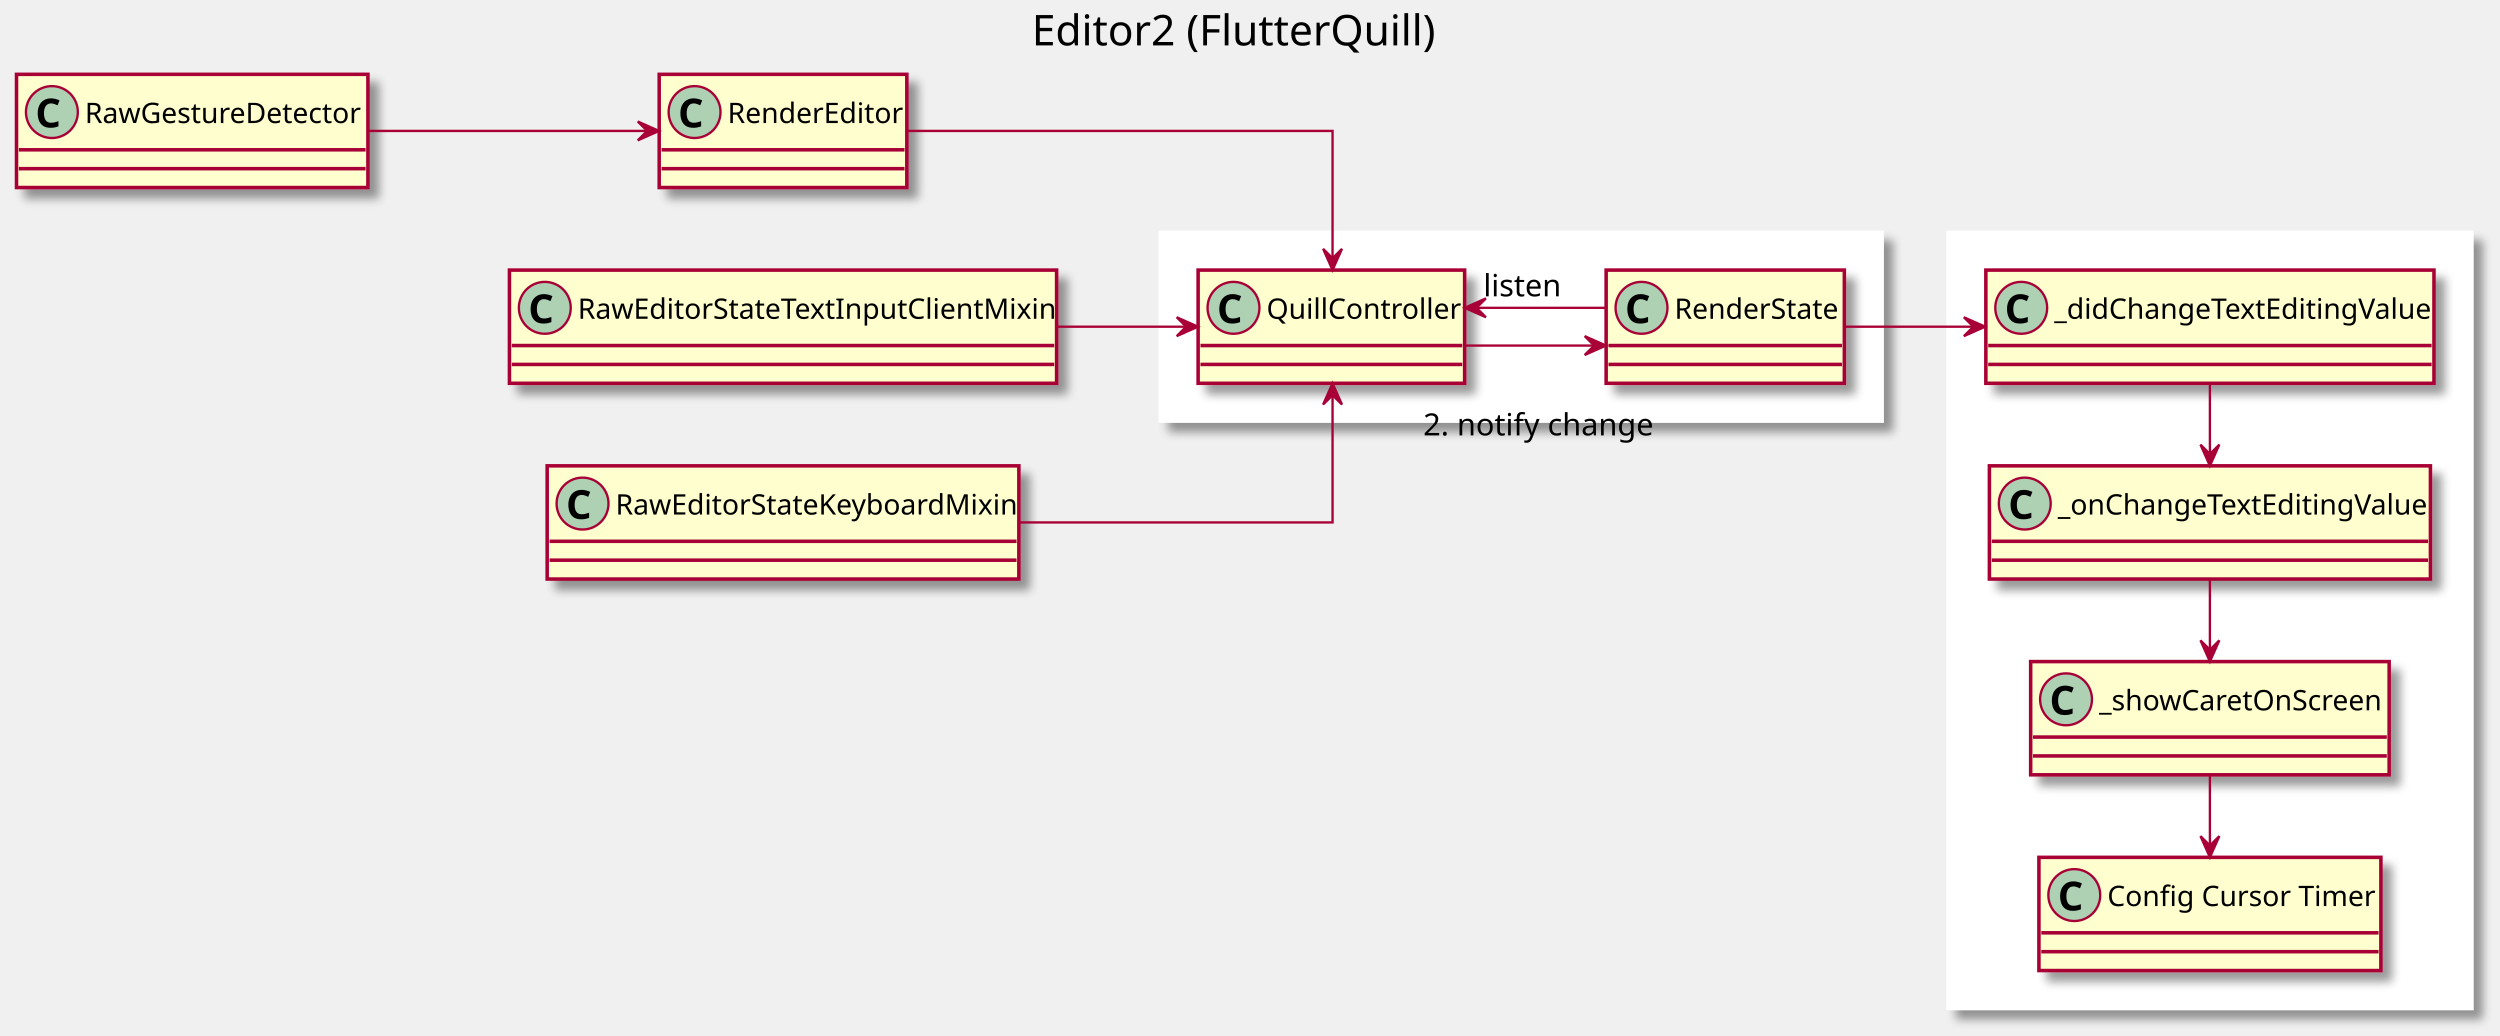
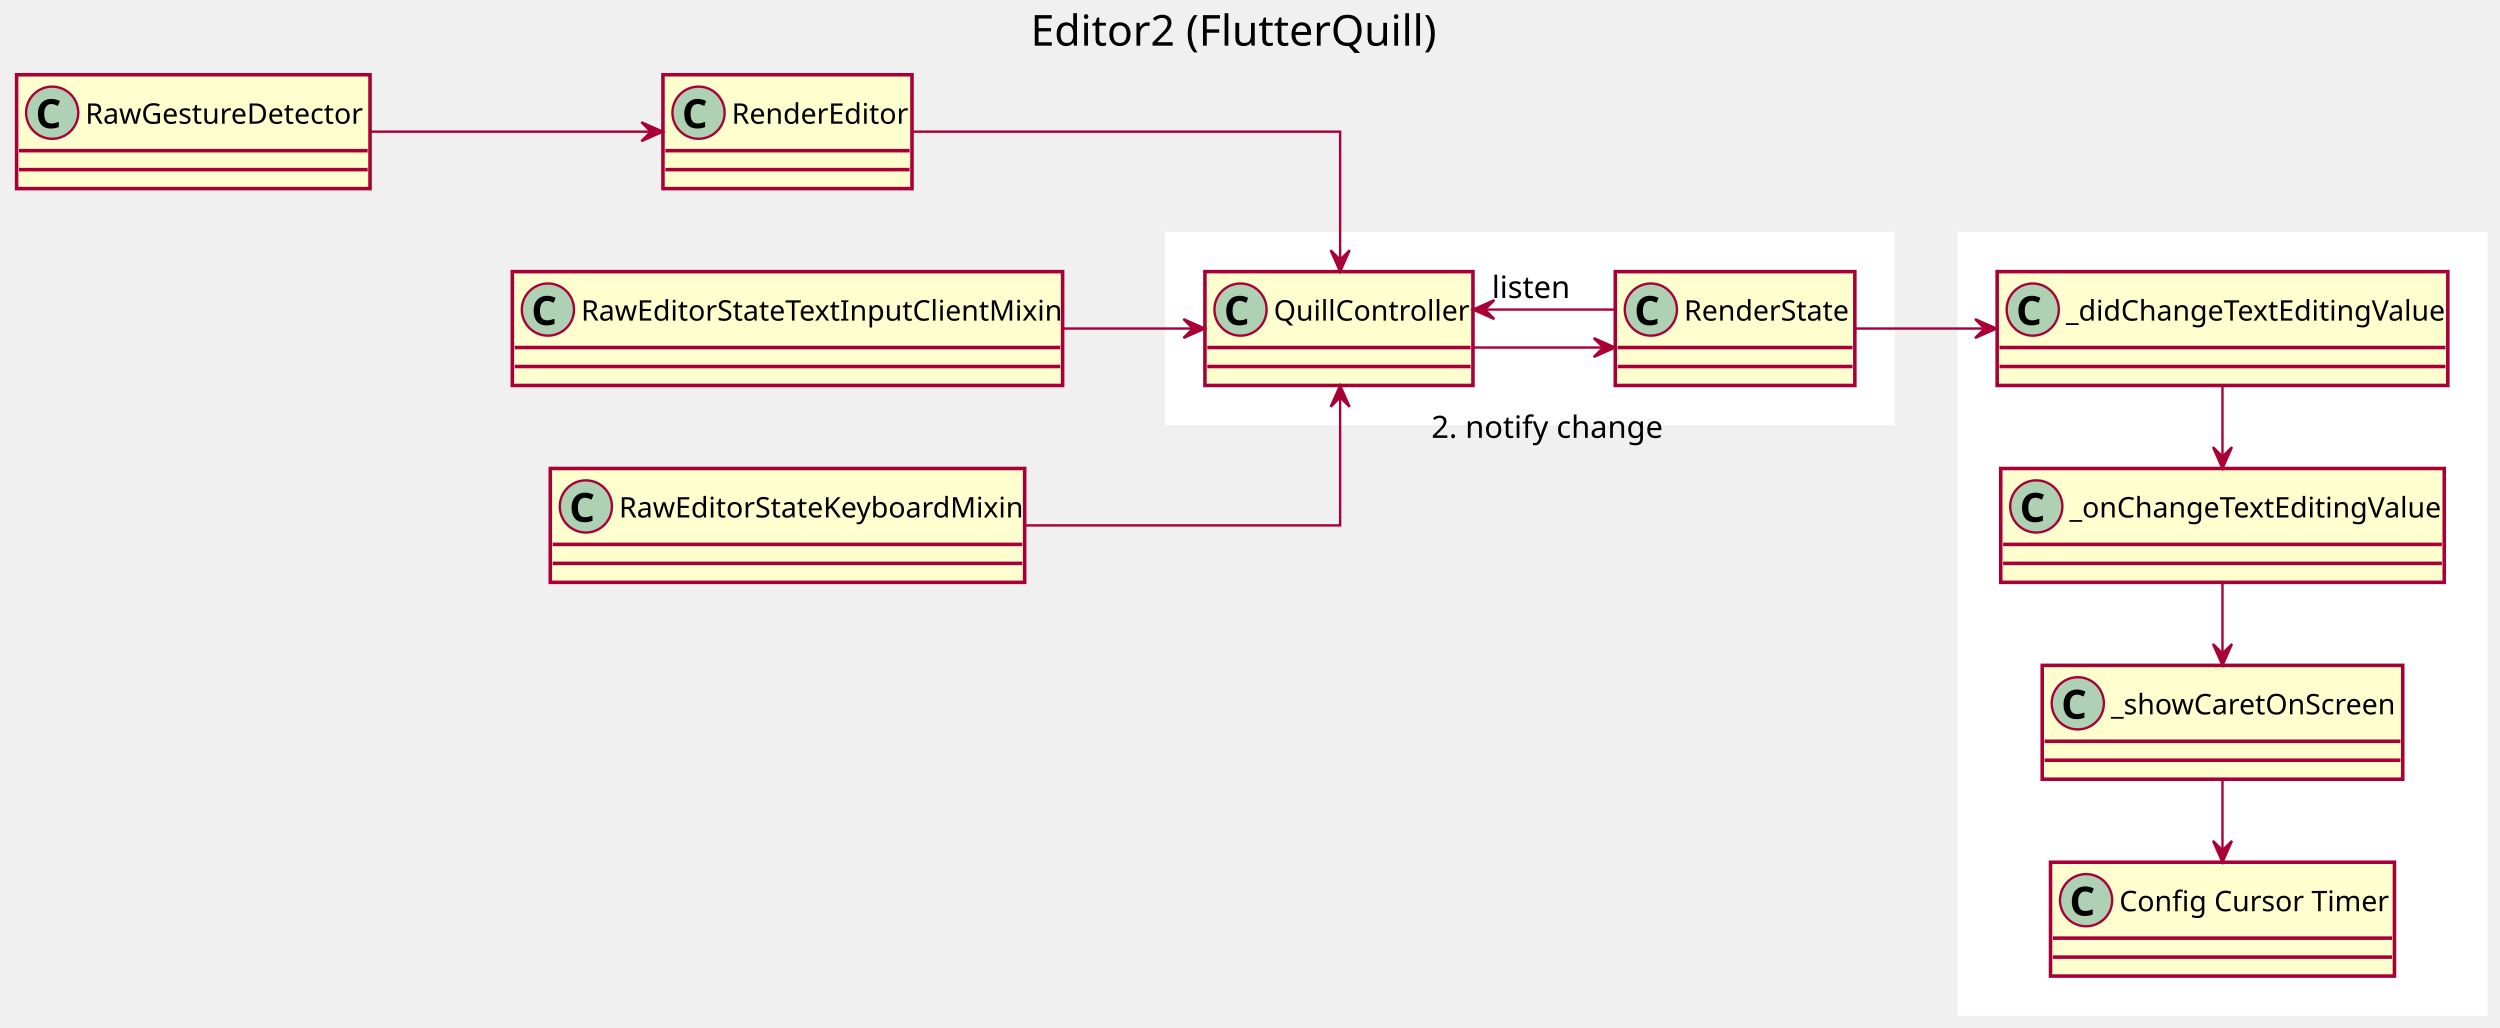
- <svg xmlns="http://www.w3.org/2000/svg" contentScriptType="application/ecmascript" contentStyleType="text/css" height="439px" preserveAspectRatio="none" style="width:1060px;height:439px;background:#FFFFFF;" version="1.1" viewBox="0 0 1060 439" width="1060px" zoomAndPan="magnify">
-   <defs>
-     <filter height="300%" id="f1ig92vbqeg6vx" width="300%" x="-1" y="-1">
-       <feGaussianBlur result="blurOut" stdDeviation="2.0" />
-       <feColorMatrix in="blurOut" result="blurOut2" type="matrix" values="0 0 0 0 0 0 0 0 0 0 0 0 0 0 0 0 0 0 .4 0" />
-       <feOffset dx="4.0" dy="4.0" in="blurOut2" result="blurOut3" />
-       <feBlend in="SourceGraphic" in2="blurOut3" mode="normal" />
-     </filter>
-   </defs>
+ <svg xmlns="http://www.w3.org/2000/svg" contentScriptType="application/ecmascript" contentStyleType="text/css" height="433px" preserveAspectRatio="none" style="width:1054px;height:433px;background:#FFFFFF;" version="1.1" viewBox="0 0 1054 433" width="1054px" zoomAndPan="magnify">
+   <defs />
  <g>
-     <text fill="#000000" font-family="sans-serif" font-size="18" lengthAdjust="spacing" textLength="172" x="437.5" y="19.242">Editor2 (FlutterQuill)</text>
-     <rect fill="#FFFFFF" filter="url(#f1ig92vbqeg6vx)" height="329" style="stroke:#FFFFFF;stroke-width:1.5;" width="222" x="826" y="98.516" />
-     <rect fill="#FFFFFF" filter="url(#f1ig92vbqeg6vx)" height="80" style="stroke:#FFFFFF;stroke-width:1.5;" width="306" x="492" y="98.516" />
-     <rect codeLine="14" fill="#FEFECE" filter="url(#f1ig92vbqeg6vx)" height="48" id="_didChangeTextEditingValue" style="stroke:#A80036;stroke-width:1.5;" width="190" x="842" y="114.516" />
+     <text fill="#000000" font-family="sans-serif" font-size="18" lengthAdjust="spacing" textLength="172" x="434.5" y="19.242">Editor2 (FlutterQuill)</text>
+     <rect fill="#FFFFFF" height="329" style="stroke:#FFFFFF;stroke-width:1.5;" width="222" x="826" y="98.516" />
+     <rect fill="#FFFFFF" height="80" style="stroke:#FFFFFF;stroke-width:1.5;" width="306" x="492" y="98.516" />
+     <rect codeLine="15" fill="#FEFECE" height="48" id="_didChangeTextEditingValue" style="stroke:#A80036;stroke-width:1.5;" width="190" x="842" y="114.516" />
    <ellipse cx="857" cy="130.516" fill="#ADD1B2" rx="11" ry="11" style="stroke:#A80036;stroke-width:1.0;" />
    <path d="M856.688,126.844 Q855.203,126.844 854.422,127.953 Q853.641,129.063 853.641,130.985 Q853.641,132.922 854.359,133.985 Q855.078,135.047 856.688,135.047 Q857.422,135.047 858.156,134.875 Q858.906,134.703 859.781,134.391 L859.781,136.563 Q858.969,136.875 858.188,137.031 Q857.406,137.188 856.438,137.188 Q854.578,137.188 853.359,136.422 Q852.141,135.641 851.562,134.235 Q850.984,132.828 850.984,130.969 Q850.984,129.125 851.641,127.719 Q852.312,126.313 853.578,125.516 Q854.844,124.703 856.688,124.703 Q857.578,124.703 858.484,124.938 Q859.406,125.172 860.234,125.563 L859.406,127.656 Q858.719,127.328 858.031,127.094 Q857.344,126.844 856.688,126.844 Z " fill="#000000" />
    <text fill="#000000" font-family="sans-serif" font-size="12" lengthAdjust="spacing" textLength="158" x="871" y="135.172">_didChangeTextEditingValue</text>
    <line style="stroke:#A80036;stroke-width:1.5;" x1="843" x2="1031" y1="146.516" y2="146.516" />
    <line style="stroke:#A80036;stroke-width:1.5;" x1="843" x2="1031" y1="154.516" y2="154.516" />
-     <rect codeLine="15" fill="#FEFECE" filter="url(#f1ig92vbqeg6vx)" height="48" id="_onChangeTextEditingValue" style="stroke:#A80036;stroke-width:1.5;" width="187" x="843.5" y="197.516" />
+     <rect codeLine="16" fill="#FEFECE" height="48" id="_onChangeTextEditingValue" style="stroke:#A80036;stroke-width:1.5;" width="187" x="843.5" y="197.516" />
    <ellipse cx="858.5" cy="213.516" fill="#ADD1B2" rx="11" ry="11" style="stroke:#A80036;stroke-width:1.0;" />
    <path d="M858.188,209.844 Q856.703,209.844 855.922,210.953 Q855.141,212.063 855.141,213.985 Q855.141,215.922 855.859,216.985 Q856.578,218.047 858.188,218.047 Q858.922,218.047 859.656,217.875 Q860.406,217.703 861.281,217.391 L861.281,219.563 Q860.469,219.875 859.688,220.031 Q858.906,220.188 857.938,220.188 Q856.078,220.188 854.859,219.422 Q853.641,218.641 853.062,217.235 Q852.484,215.828 852.484,213.969 Q852.484,212.125 853.141,210.719 Q853.812,209.313 855.078,208.516 Q856.344,207.703 858.188,207.703 Q859.078,207.703 859.984,207.938 Q860.906,208.172 861.734,208.563 L860.906,210.656 Q860.219,210.328 859.531,210.094 Q858.844,209.844 858.188,209.844 Z " fill="#000000" />
    <text fill="#000000" font-family="sans-serif" font-size="12" lengthAdjust="spacing" textLength="155" x="872.5" y="218.172">_onChangeTextEditingValue</text>
    <line style="stroke:#A80036;stroke-width:1.5;" x1="844.5" x2="1029.5" y1="229.516" y2="229.516" />
    <line style="stroke:#A80036;stroke-width:1.5;" x1="844.5" x2="1029.5" y1="237.516" y2="237.516" />
-     <rect codeLine="16" fill="#FEFECE" filter="url(#f1ig92vbqeg6vx)" height="48" id="_showCaretOnScreen" style="stroke:#A80036;stroke-width:1.5;" width="152" x="861" y="280.516" />
+     <rect codeLine="17" fill="#FEFECE" height="48" id="_showCaretOnScreen" style="stroke:#A80036;stroke-width:1.5;" width="152" x="861" y="280.516" />
    <ellipse cx="876" cy="296.516" fill="#ADD1B2" rx="11" ry="11" style="stroke:#A80036;stroke-width:1.0;" />
    <path d="M875.688,292.844 Q874.203,292.844 873.422,293.953 Q872.641,295.063 872.641,296.985 Q872.641,298.922 873.359,299.985 Q874.078,301.047 875.688,301.047 Q876.422,301.047 877.156,300.875 Q877.906,300.703 878.781,300.391 L878.781,302.563 Q877.969,302.875 877.188,303.031 Q876.406,303.188 875.438,303.188 Q873.578,303.188 872.359,302.422 Q871.141,301.641 870.562,300.235 Q869.984,298.828 869.984,296.969 Q869.984,295.125 870.641,293.719 Q871.312,292.313 872.578,291.516 Q873.844,290.703 875.688,290.703 Q876.578,290.703 877.484,290.938 Q878.406,291.172 879.234,291.563 L878.406,293.656 Q877.719,293.328 877.031,293.094 Q876.344,292.844 875.688,292.844 Z " fill="#000000" />
    <text fill="#000000" font-family="sans-serif" font-size="12" lengthAdjust="spacing" textLength="120" x="890" y="301.172">_showCaretOnScreen</text>
    <line style="stroke:#A80036;stroke-width:1.5;" x1="862" x2="1012" y1="312.516" y2="312.516" />
    <line style="stroke:#A80036;stroke-width:1.5;" x1="862" x2="1012" y1="320.516" y2="320.516" />
-     <rect codeLine="17" fill="#FEFECE" filter="url(#f1ig92vbqeg6vx)" height="48" id="ConfigCursorTimer" style="stroke:#A80036;stroke-width:1.5;" width="145" x="864.5" y="363.516" />
+     <rect codeLine="18" fill="#FEFECE" height="48" id="ConfigCursorTimer" style="stroke:#A80036;stroke-width:1.5;" width="145" x="864.5" y="363.516" />
    <ellipse cx="879.5" cy="379.516" fill="#ADD1B2" rx="11" ry="11" style="stroke:#A80036;stroke-width:1.0;" />
    <path d="M879.188,375.844 Q877.703,375.844 876.922,376.953 Q876.141,378.063 876.141,379.985 Q876.141,381.922 876.859,382.985 Q877.578,384.047 879.188,384.047 Q879.922,384.047 880.656,383.875 Q881.406,383.703 882.281,383.391 L882.281,385.563 Q881.469,385.875 880.688,386.031 Q879.906,386.188 878.938,386.188 Q877.078,386.188 875.859,385.422 Q874.641,384.641 874.062,383.235 Q873.484,381.828 873.484,379.969 Q873.484,378.125 874.141,376.719 Q874.812,375.313 876.078,374.516 Q877.344,373.703 879.188,373.703 Q880.078,373.703 880.984,373.938 Q881.906,374.172 882.734,374.563 L881.906,376.656 Q881.219,376.328 880.531,376.094 Q879.844,375.844 879.188,375.844 Z " fill="#000000" />
    <text fill="#000000" font-family="sans-serif" font-size="12" lengthAdjust="spacing" textLength="113" x="893.5" y="384.172">Config Cursor Timer</text>
    <line style="stroke:#A80036;stroke-width:1.5;" x1="865.5" x2="1008.5" y1="395.516" y2="395.516" />
    <line style="stroke:#A80036;stroke-width:1.5;" x1="865.5" x2="1008.5" y1="403.516" y2="403.516" />
-     <rect codeLine="22" fill="#FEFECE" filter="url(#f1ig92vbqeg6vx)" height="48" id="QuillController" style="stroke:#A80036;stroke-width:1.5;" width="113" x="508" y="114.516" />
+     <rect codeLine="23" fill="#FEFECE" height="48" id="QuillController" style="stroke:#A80036;stroke-width:1.5;" width="113" x="508" y="114.516" />
    <ellipse cx="523" cy="130.516" fill="#ADD1B2" rx="11" ry="11" style="stroke:#A80036;stroke-width:1.0;" />
    <path d="M522.688,126.844 Q521.203,126.844 520.422,127.953 Q519.641,129.063 519.641,130.985 Q519.641,132.922 520.359,133.985 Q521.078,135.047 522.688,135.047 Q523.422,135.047 524.156,134.875 Q524.906,134.703 525.781,134.391 L525.781,136.563 Q524.969,136.875 524.188,137.031 Q523.406,137.188 522.438,137.188 Q520.578,137.188 519.359,136.422 Q518.141,135.641 517.562,134.235 Q516.984,132.828 516.984,130.969 Q516.984,129.125 517.641,127.719 Q518.312,126.313 519.578,125.516 Q520.844,124.703 522.688,124.703 Q523.578,124.703 524.484,124.938 Q525.406,125.172 526.234,125.563 L525.406,127.656 Q524.719,127.328 524.031,127.094 Q523.344,126.844 522.688,126.844 Z " fill="#000000" />
    <text fill="#000000" font-family="sans-serif" font-size="12" lengthAdjust="spacing" textLength="81" x="537" y="135.172">QuillController</text>
    <line style="stroke:#A80036;stroke-width:1.5;" x1="509" x2="620" y1="146.516" y2="146.516" />
    <line style="stroke:#A80036;stroke-width:1.5;" x1="509" x2="620" y1="154.516" y2="154.516" />
-     <rect codeLine="23" fill="#FEFECE" filter="url(#f1ig92vbqeg6vx)" height="48" id="RenderState" style="stroke:#A80036;stroke-width:1.5;" width="101" x="681" y="114.516" />
+     <rect codeLine="24" fill="#FEFECE" height="48" id="RenderState" style="stroke:#A80036;stroke-width:1.5;" width="101" x="681" y="114.516" />
    <ellipse cx="696" cy="130.516" fill="#ADD1B2" rx="11" ry="11" style="stroke:#A80036;stroke-width:1.0;" />
    <path d="M695.688,126.844 Q694.203,126.844 693.422,127.953 Q692.641,129.063 692.641,130.985 Q692.641,132.922 693.359,133.985 Q694.078,135.047 695.688,135.047 Q696.422,135.047 697.156,134.875 Q697.906,134.703 698.781,134.391 L698.781,136.563 Q697.969,136.875 697.188,137.031 Q696.406,137.188 695.438,137.188 Q693.578,137.188 692.359,136.422 Q691.141,135.641 690.562,134.235 Q689.984,132.828 689.984,130.969 Q689.984,129.125 690.641,127.719 Q691.312,126.313 692.578,125.516 Q693.844,124.703 695.688,124.703 Q696.578,124.703 697.484,124.938 Q698.406,125.172 699.234,125.563 L698.406,127.656 Q697.719,127.328 697.031,127.094 Q696.344,126.844 695.688,126.844 Z " fill="#000000" />
    <text fill="#000000" font-family="sans-serif" font-size="12" lengthAdjust="spacing" textLength="69" x="710" y="135.172">RenderState</text>
    <line style="stroke:#A80036;stroke-width:1.5;" x1="682" x2="781" y1="146.516" y2="146.516" />
    <line style="stroke:#A80036;stroke-width:1.5;" x1="682" x2="781" y1="154.516" y2="154.516" />
-     <rect fill="#FEFECE" filter="url(#f1ig92vbqeg6vx)" height="48" id="RawGestureDetector" style="stroke:#A80036;stroke-width:1.5;" width="149" x="7" y="31.516" />
+     <rect fill="#FEFECE" height="48" id="RawGestureDetector" style="stroke:#A80036;stroke-width:1.5;" width="149" x="7" y="31.516" />
    <ellipse cx="22" cy="47.516" fill="#ADD1B2" rx="11" ry="11" style="stroke:#A80036;stroke-width:1.0;" />
    <path d="M21.688,43.844 Q20.203,43.844 19.422,44.953 Q18.641,46.063 18.641,47.985 Q18.641,49.922 19.359,50.985 Q20.078,52.047 21.688,52.047 Q22.422,52.047 23.156,51.875 Q23.906,51.703 24.781,51.391 L24.781,53.563 Q23.969,53.875 23.188,54.032 Q22.406,54.188 21.438,54.188 Q19.578,54.188 18.359,53.422 Q17.141,52.641 16.562,51.235 Q15.984,49.828 15.984,47.969 Q15.984,46.125 16.641,44.719 Q17.312,43.313 18.578,42.516 Q19.844,41.703 21.688,41.703 Q22.578,41.703 23.484,41.938 Q24.406,42.172 25.234,42.563 L24.406,44.657 Q23.719,44.328 23.031,44.094 Q22.344,43.844 21.688,43.844 Z " fill="#000000" />
    <text fill="#000000" font-family="sans-serif" font-size="12" lengthAdjust="spacing" textLength="117" x="36" y="52.172">RawGestureDetector</text>
    <line style="stroke:#A80036;stroke-width:1.5;" x1="8" x2="155" y1="63.516" y2="63.516" />
    <line style="stroke:#A80036;stroke-width:1.5;" x1="8" x2="155" y1="71.516" y2="71.516" />
-     <rect fill="#FEFECE" filter="url(#f1ig92vbqeg6vx)" height="48" id="RenderEditor" style="stroke:#A80036;stroke-width:1.5;" width="105" x="279.5" y="31.516" />
+     <rect fill="#FEFECE" height="48" id="RenderEditor" style="stroke:#A80036;stroke-width:1.5;" width="105" x="279.5" y="31.516" />
    <ellipse cx="294.5" cy="47.516" fill="#ADD1B2" rx="11" ry="11" style="stroke:#A80036;stroke-width:1.0;" />
    <path d="M294.188,43.844 Q292.703,43.844 291.922,44.953 Q291.141,46.063 291.141,47.985 Q291.141,49.922 291.859,50.985 Q292.578,52.047 294.188,52.047 Q294.922,52.047 295.656,51.875 Q296.406,51.703 297.281,51.391 L297.281,53.563 Q296.469,53.875 295.688,54.032 Q294.906,54.188 293.938,54.188 Q292.078,54.188 290.859,53.422 Q289.641,52.641 289.062,51.235 Q288.484,49.828 288.484,47.969 Q288.484,46.125 289.141,44.719 Q289.812,43.313 291.078,42.516 Q292.344,41.703 294.188,41.703 Q295.078,41.703 295.984,41.938 Q296.906,42.172 297.734,42.563 L296.906,44.657 Q296.219,44.328 295.531,44.094 Q294.844,43.844 294.188,43.844 Z " fill="#000000" />
    <text fill="#000000" font-family="sans-serif" font-size="12" lengthAdjust="spacing" textLength="73" x="308.5" y="52.172">RenderEditor</text>
    <line style="stroke:#A80036;stroke-width:1.5;" x1="280.5" x2="383.5" y1="63.516" y2="63.516" />
    <line style="stroke:#A80036;stroke-width:1.5;" x1="280.5" x2="383.5" y1="71.516" y2="71.516" />
-     <rect fill="#FEFECE" filter="url(#f1ig92vbqeg6vx)" height="48" id="RawEditorStateTextInputClientMixin" style="stroke:#A80036;stroke-width:1.5;" width="232" x="216" y="114.516" />
+     <rect fill="#FEFECE" height="48" id="RawEditorStateTextInputClientMixin" style="stroke:#A80036;stroke-width:1.5;" width="232" x="216" y="114.516" />
    <ellipse cx="231" cy="130.516" fill="#ADD1B2" rx="11" ry="11" style="stroke:#A80036;stroke-width:1.0;" />
    <path d="M230.688,126.844 Q229.203,126.844 228.422,127.953 Q227.641,129.063 227.641,130.985 Q227.641,132.922 228.359,133.985 Q229.078,135.047 230.688,135.047 Q231.422,135.047 232.156,134.875 Q232.906,134.703 233.781,134.391 L233.781,136.563 Q232.969,136.875 232.188,137.031 Q231.406,137.188 230.438,137.188 Q228.578,137.188 227.359,136.422 Q226.141,135.641 225.562,134.235 Q224.984,132.828 224.984,130.969 Q224.984,129.125 225.641,127.719 Q226.312,126.313 227.578,125.516 Q228.844,124.703 230.688,124.703 Q231.578,124.703 232.484,124.938 Q233.406,125.172 234.234,125.563 L233.406,127.656 Q232.719,127.328 232.031,127.094 Q231.344,126.844 230.688,126.844 Z " fill="#000000" />
    <text fill="#000000" font-family="sans-serif" font-size="12" lengthAdjust="spacing" textLength="200" x="245" y="135.172">RawEditorStateTextInputClientMixin</text>
    <line style="stroke:#A80036;stroke-width:1.5;" x1="217" x2="447" y1="146.516" y2="146.516" />
    <line style="stroke:#A80036;stroke-width:1.5;" x1="217" x2="447" y1="154.516" y2="154.516" />
-     <rect fill="#FEFECE" filter="url(#f1ig92vbqeg6vx)" height="48" id="RawEditorStateKeyboardMixin" style="stroke:#A80036;stroke-width:1.5;" width="200" x="232" y="197.516" />
+     <rect fill="#FEFECE" height="48" id="RawEditorStateKeyboardMixin" style="stroke:#A80036;stroke-width:1.5;" width="200" x="232" y="197.516" />
    <ellipse cx="247" cy="213.516" fill="#ADD1B2" rx="11" ry="11" style="stroke:#A80036;stroke-width:1.0;" />
    <path d="M246.688,209.844 Q245.203,209.844 244.422,210.953 Q243.641,212.063 243.641,213.985 Q243.641,215.922 244.359,216.985 Q245.078,218.047 246.688,218.047 Q247.422,218.047 248.156,217.875 Q248.906,217.703 249.781,217.391 L249.781,219.563 Q248.969,219.875 248.188,220.031 Q247.406,220.188 246.438,220.188 Q244.578,220.188 243.359,219.422 Q242.141,218.641 241.562,217.235 Q240.984,215.828 240.984,213.969 Q240.984,212.125 241.641,210.719 Q242.312,209.313 243.578,208.516 Q244.844,207.703 246.688,207.703 Q247.578,207.703 248.484,207.938 Q249.406,208.172 250.234,208.563 L249.406,210.656 Q248.719,210.328 248.031,210.094 Q247.344,209.844 246.688,209.844 Z " fill="#000000" />
    <text fill="#000000" font-family="sans-serif" font-size="12" lengthAdjust="spacing" textLength="168" x="261" y="218.172">RawEditorStateKeyboardMixin</text>
    <line style="stroke:#A80036;stroke-width:1.5;" x1="233" x2="431" y1="229.516" y2="229.516" />
    <line style="stroke:#A80036;stroke-width:1.5;" x1="233" x2="431" y1="237.516" y2="237.516" />
-     <path codeLine="27" d="M156.32,55.516 C156.32,55.516 274.41,55.516 274.41,55.516 " fill="none" id="RawGestureDetector-to-RenderEditor" style="stroke:#A80036;stroke-width:1.0;" />
+     <path codeLine="28" d="M156.32,55.516 C156.32,55.516 274.41,55.516 274.41,55.516 " fill="none" id="RawGestureDetector-to-RenderEditor" style="stroke:#A80036;stroke-width:1.0;" />
    <polygon fill="#A80036" points="279.41,55.516,270.41,51.516,274.41,55.516,270.41,59.516,279.41,55.516" style="stroke:#A80036;stroke-width:1.0;" />
-     <path codeLine="28" d="M384.58,55.516 C453.3,55.516 565,55.516 565,55.516 C565,55.516 565,109.506 565,109.506 " fill="none" id="RenderEditor-to-QuillController" style="stroke:#A80036;stroke-width:1.0;" />
+     <path codeLine="29" d="M384.58,55.516 C453.3,55.516 565,55.516 565,55.516 C565,55.516 565,109.506 565,109.506 " fill="none" id="RenderEditor-to-QuillController" style="stroke:#A80036;stroke-width:1.0;" />
    <polygon fill="#A80036" points="565,114.506,569,105.506,565,109.506,561,105.506,565,114.506" style="stroke:#A80036;stroke-width:1.0;" />
-     <path codeLine="29" d="M448.25,138.516 C448.25,138.516 502.92,138.516 502.92,138.516 " fill="none" id="RawEditorStateTextInputClientMixin-to-QuillController" style="stroke:#A80036;stroke-width:1.0;" />
+     <path codeLine="30" d="M448.25,138.516 C448.25,138.516 502.92,138.516 502.92,138.516 " fill="none" id="RawEditorStateTextInputClientMixin-to-QuillController" style="stroke:#A80036;stroke-width:1.0;" />
    <polygon fill="#A80036" points="507.92,138.516,498.92,134.516,502.92,138.516,498.92,142.516,507.92,138.516" style="stroke:#A80036;stroke-width:1.0;" />
-     <path codeLine="30" d="M432.17,221.516 C495.32,221.516 565,221.516 565,221.516 C565,221.516 565,167.526 565,167.526 " fill="none" id="RawEditorStateKeyboardMixin-to-QuillController" style="stroke:#A80036;stroke-width:1.0;" />
+     <path codeLine="31" d="M432.17,221.516 C495.32,221.516 565,221.516 565,221.516 C565,221.516 565,167.526 565,167.526 " fill="none" id="RawEditorStateKeyboardMixin-to-QuillController" style="stroke:#A80036;stroke-width:1.0;" />
    <polygon fill="#A80036" points="565,162.526,561,171.526,565,167.526,569,171.526,565,162.526" style="stroke:#A80036;stroke-width:1.0;" />
-     <path codeLine="32" d="M621.04,146.516 C621.04,146.516 675.91,146.516 675.91,146.516 " fill="none" id="QuillController-to-RenderState" style="stroke:#A80036;stroke-width:1.0;" />
+     <path codeLine="33" d="M621.04,146.516 C621.04,146.516 675.91,146.516 675.91,146.516 " fill="none" id="QuillController-to-RenderState" style="stroke:#A80036;stroke-width:1.0;" />
    <polygon fill="#A80036" points="680.91,146.516,671.91,142.516,675.91,146.516,671.91,150.516,680.91,146.516" style="stroke:#A80036;stroke-width:1.0;" />
    <text fill="#000000" font-family="sans-serif" font-size="13" lengthAdjust="spacing" textLength="95" x="603.437" y="184.61">2. notify change</text>
-     <path codeLine="33" d="M680.94,130.516 C680.94,130.516 626.02,130.516 626.02,130.516 " fill="none" id="RenderState-to-QuillController" style="stroke:#A80036;stroke-width:1.0;" />
+     <path codeLine="34" d="M680.94,130.516 C680.94,130.516 626.02,130.516 626.02,130.516 " fill="none" id="RenderState-to-QuillController" style="stroke:#A80036;stroke-width:1.0;" />
    <polygon fill="#A80036" points="621.02,130.516,630.02,134.516,626.02,130.516,630.02,126.516,621.02,130.516" style="stroke:#A80036;stroke-width:1.0;" />
    <text fill="#000000" font-family="sans-serif" font-size="13" lengthAdjust="spacing" textLength="32" x="628.952" y="125.647">listen</text>
-     <path codeLine="35" d="M782.03,138.516 C782.03,138.516 836.69,138.516 836.69,138.516 " fill="none" id="RenderState-to-_didChangeTextEditingValue" style="stroke:#A80036;stroke-width:1.0;" />
+     <path codeLine="36" d="M782.03,138.516 C782.03,138.516 836.69,138.516 836.69,138.516 " fill="none" id="RenderState-to-_didChangeTextEditingValue" style="stroke:#A80036;stroke-width:1.0;" />
    <polygon fill="#A80036" points="841.69,138.516,832.69,134.516,836.69,138.516,832.69,142.516,841.69,138.516" style="stroke:#A80036;stroke-width:1.0;" />
-     <path codeLine="36" d="M937,192.506 C937,192.506 937,162.756 937,162.756 " fill="none" id="_onChangeTextEditingValue-backto-_didChangeTextEditingValue" style="stroke:#A80036;stroke-width:1.0;" />
+     <path codeLine="37" d="M937,192.506 C937,192.506 937,162.756 937,162.756 " fill="none" id="_onChangeTextEditingValue-backto-_didChangeTextEditingValue" style="stroke:#A80036;stroke-width:1.0;" />
    <polygon fill="#A80036" points="937,197.506,941,188.506,937,192.506,933,188.506,937,197.506" style="stroke:#A80036;stroke-width:1.0;" />
-     <path codeLine="37" d="M937,275.506 C937,275.506 937,245.756 937,245.756 " fill="none" id="_showCaretOnScreen-backto-_onChangeTextEditingValue" style="stroke:#A80036;stroke-width:1.0;" />
+     <path codeLine="38" d="M937,275.506 C937,275.506 937,245.756 937,245.756 " fill="none" id="_showCaretOnScreen-backto-_onChangeTextEditingValue" style="stroke:#A80036;stroke-width:1.0;" />
    <polygon fill="#A80036" points="937,280.506,941,271.506,937,275.506,933,271.506,937,280.506" style="stroke:#A80036;stroke-width:1.0;" />
-     <path codeLine="38" d="M937,358.506 C937,358.506 937,328.756 937,328.756 " fill="none" id="ConfigCursorTimer-backto-_showCaretOnScreen" style="stroke:#A80036;stroke-width:1.0;" />
+     <path codeLine="39" d="M937,358.506 C937,358.506 937,328.756 937,328.756 " fill="none" id="ConfigCursorTimer-backto-_showCaretOnScreen" style="stroke:#A80036;stroke-width:1.0;" />
    <polygon fill="#A80036" points="937,363.506,941,354.506,937,358.506,933,354.506,937,363.506" style="stroke:#A80036;stroke-width:1.0;" />
  </g>
</svg>
